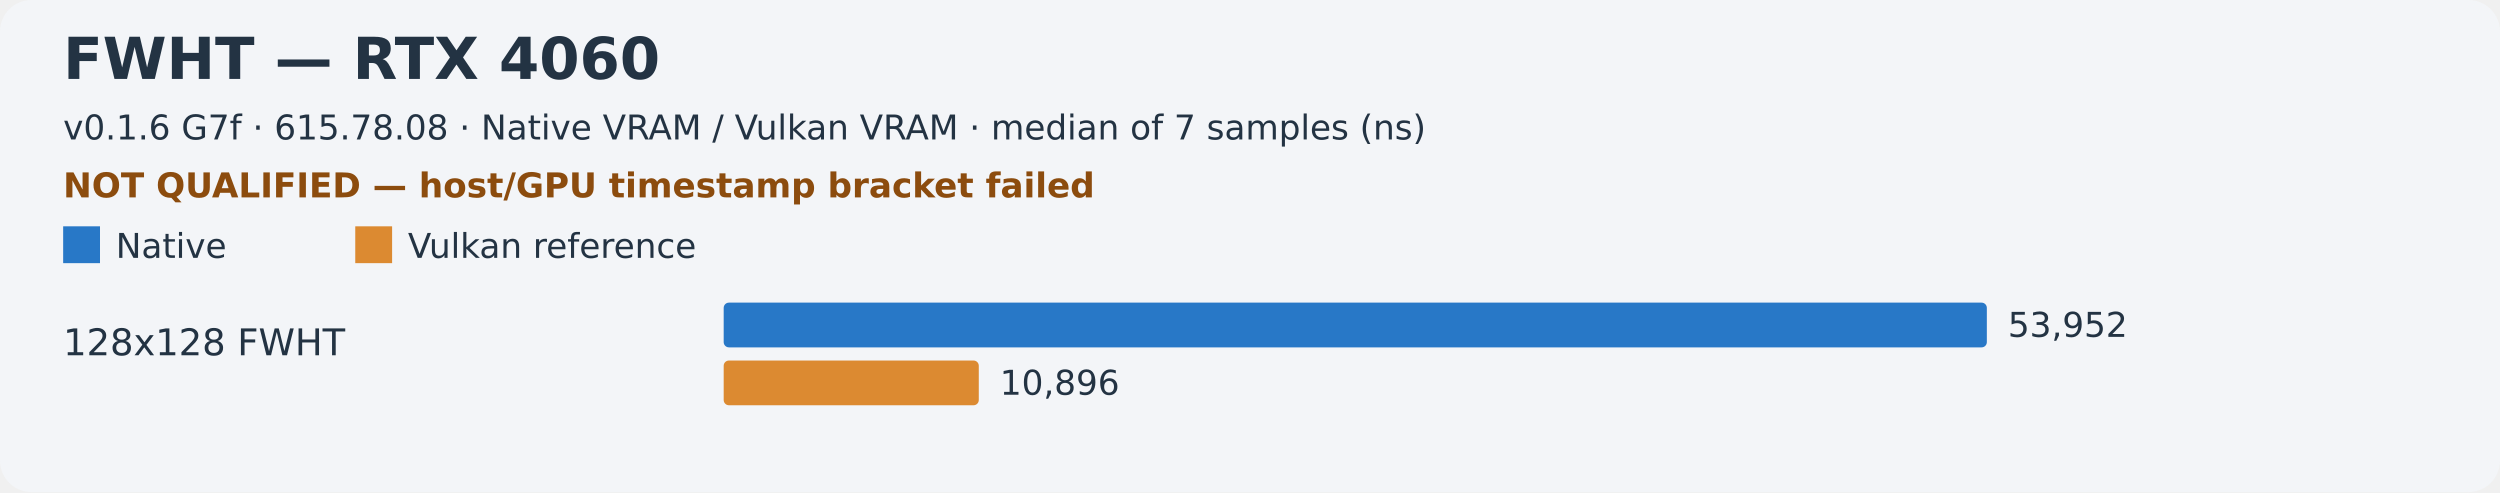
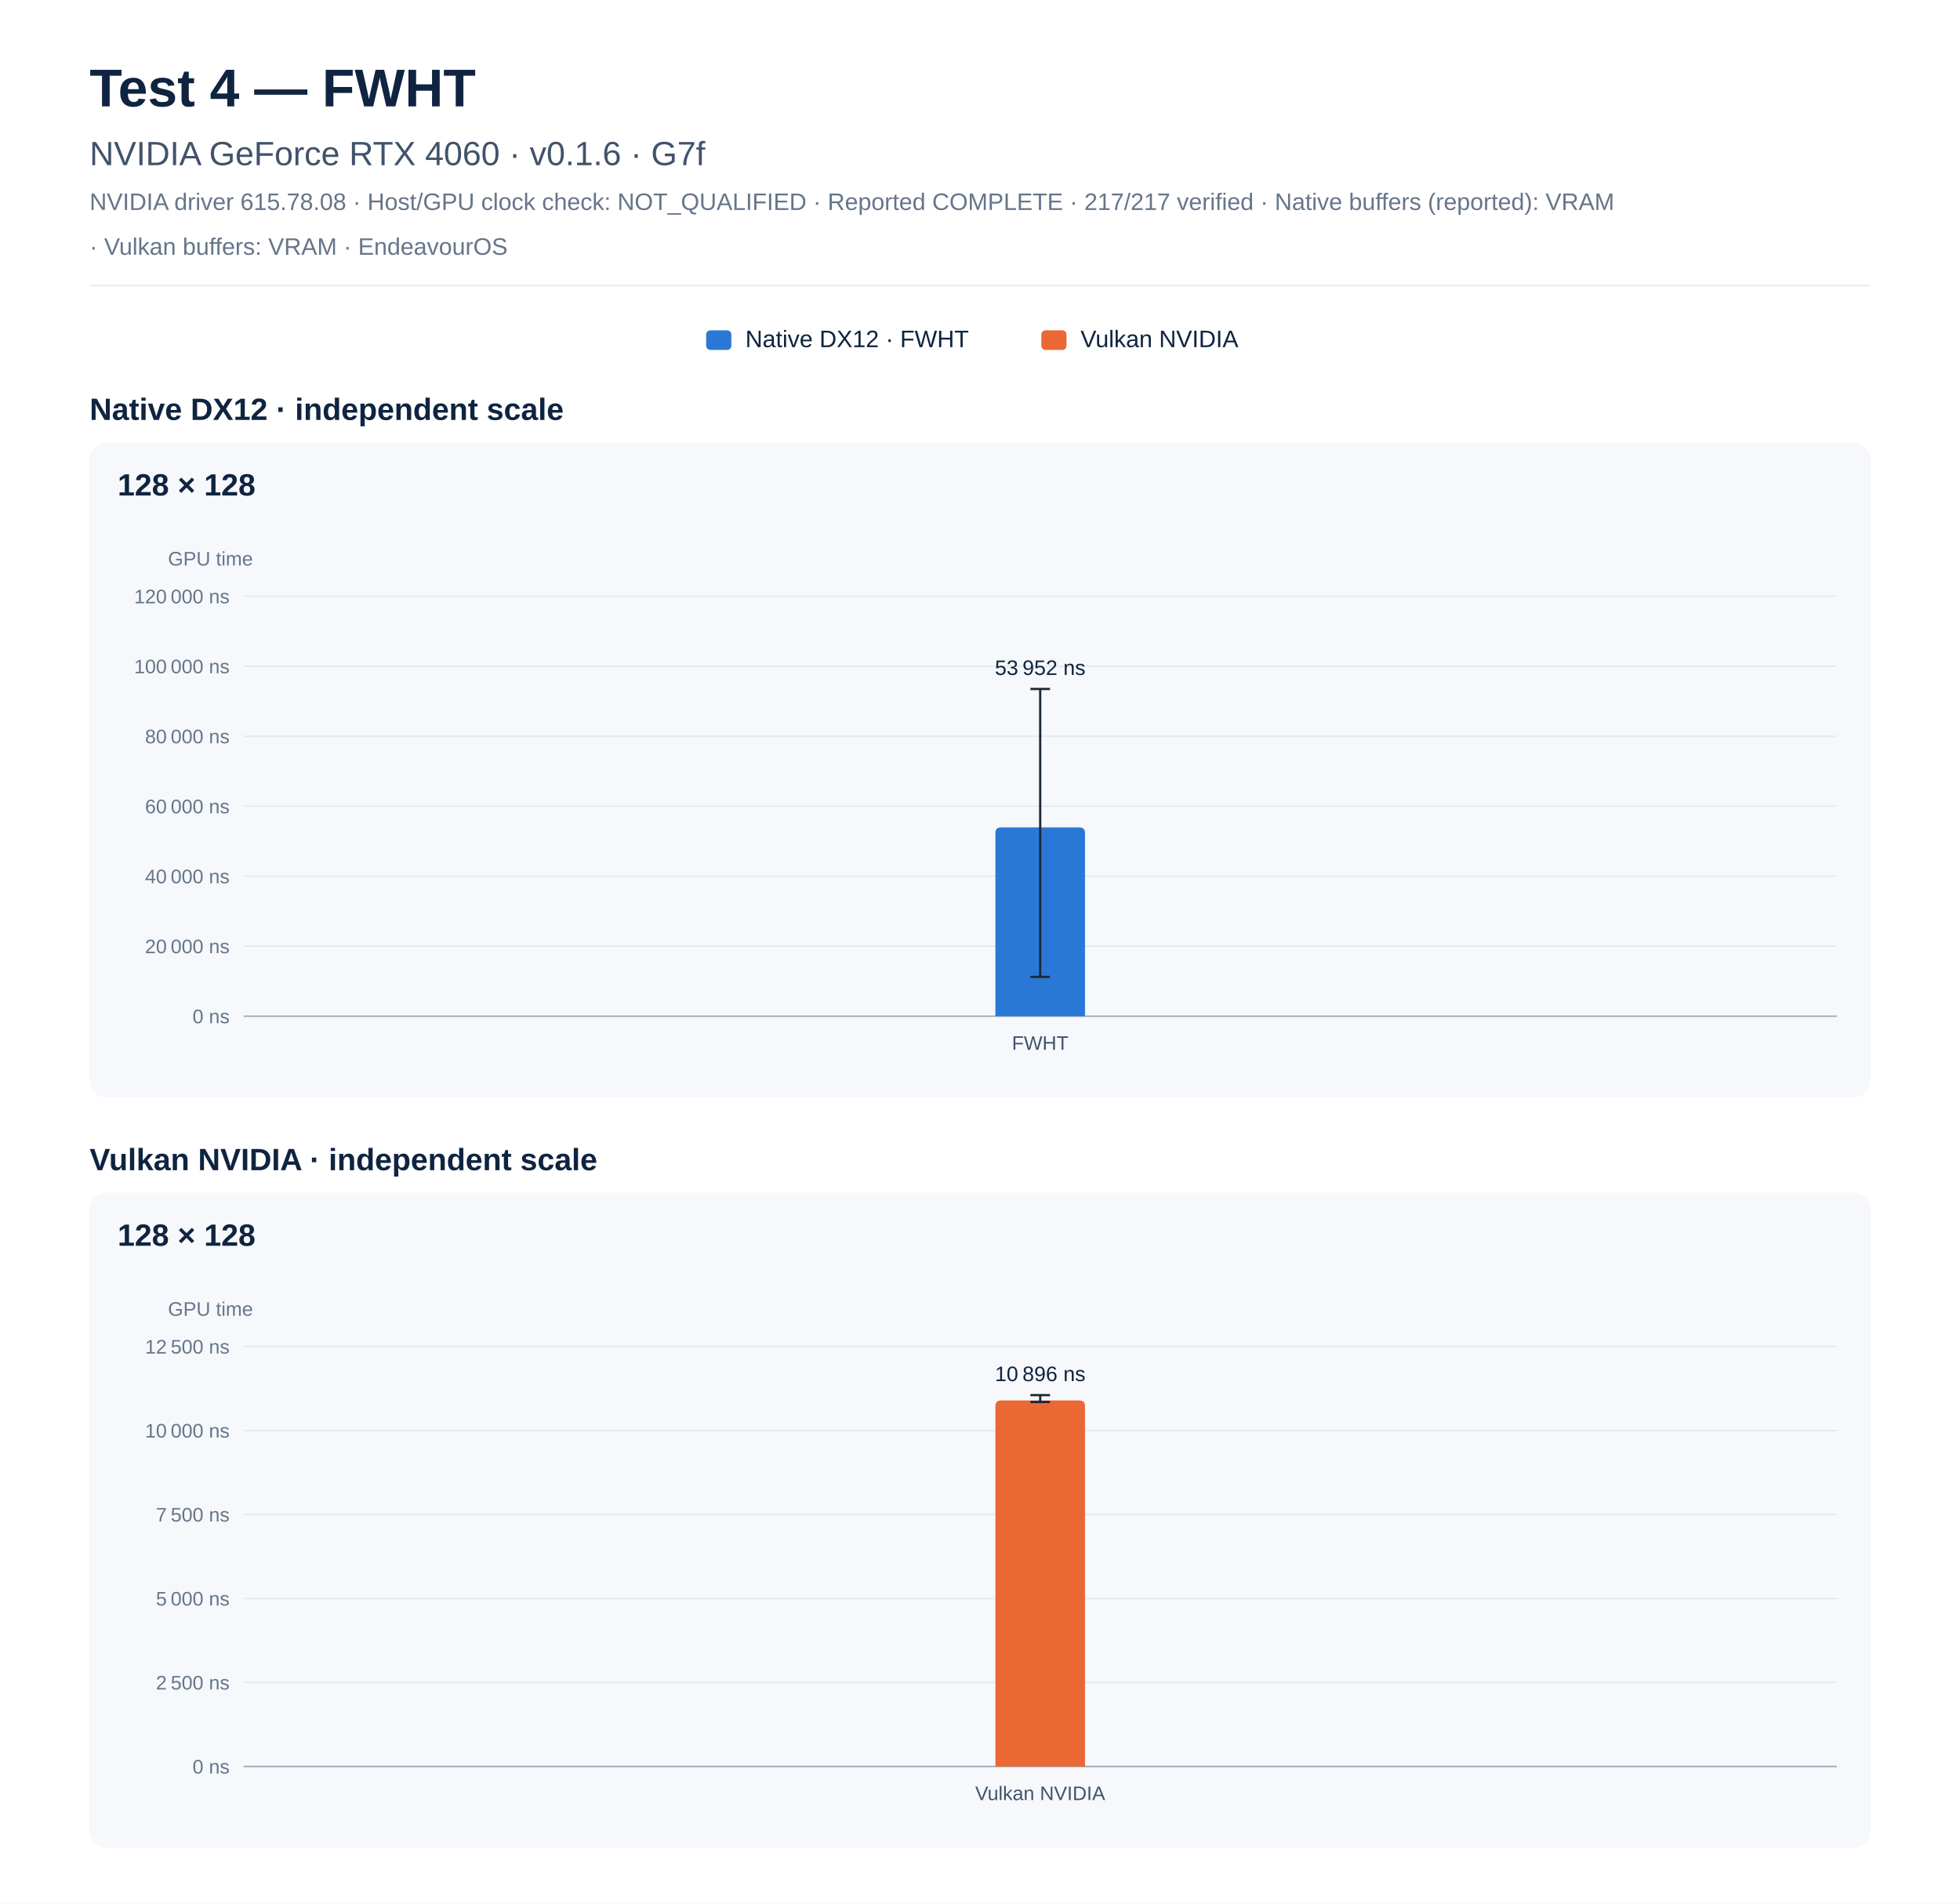
- <svg xmlns="http://www.w3.org/2000/svg" viewBox="0 0 950 187" width="950" height="187" role="img">
-   <rect width="950" height="187" rx="12" fill="#f3f5f8" />
-   <g font-family="DejaVu Sans,Arial,sans-serif" fill="#233343">
-     <text x="24" y="30" font-size="22" font-weight="bold">FWHT — RTX 4060</text>
-     <text x="24" y="53" font-size="13">v0.1.6 G7f · 615.78.08 · Native VRAM / Vulkan VRAM · median of 7 samples (ns)</text>
-     <text x="24" y="75" font-size="13" font-weight="bold" fill="#8c4c0e">NOT QUALIFIED — host/GPU timestamp bracket failed</text>
-     <rect x="24" y="86" width="14" height="14" fill="#2878c7" />
-     <text x="44" y="98" font-size="13">Native</text>
-     <rect x="135" y="86" width="14" height="14" fill="#dc8a31" />
-     <text x="155" y="98" font-size="13">Vulkan reference</text>
-     <text x="24" y="135" font-size="14">128x128 FWHT</text>
-     <rect x="275" y="115" width="480.00" height="17" rx="2" fill="#2878c7" />
-     <text x="763.00" y="128" font-size="13">53,952</text>
-     <rect x="275" y="137" width="96.94" height="17" rx="2" fill="#dc8a31" />
-     <text x="379.94" y="150" font-size="13">10,896</text>
+ <svg xmlns="http://www.w3.org/2000/svg" width="1400" height="1360" viewBox="0 0 1400 1360" role="img" aria-label="Test 4 — FWHT">
+   <rect width="100%" height="100%" fill="#ffffff" />
+   <g font-family="Arial, 'Liberation Sans', Helvetica, 'Helvetica Neue', sans-serif">
+     <text x="64.0" y="76.0" font-size="38" fill="#0f2440" font-weight="700" text-anchor="start">Test 4 — FWHT</text>
+     <text x="64.0" y="118.0" font-size="24" fill="#41536b" text-anchor="start">NVIDIA GeForce RTX 4060 · v0.1.6 · G7f</text>
+     <text x="64.0" y="150.0" font-size="17" fill="#66758a" text-anchor="start">NVIDIA driver 615.78.08 · Host/GPU clock check: NOT_QUALIFIED · Reported COMPLETE · 217/217 verified · Native buffers (reported): VRAM</text>
+     <text x="64.0" y="182.0" font-size="17" fill="#66758a" text-anchor="start">· Vulkan buffers: VRAM · EndeavourOS</text>
+     <line x1="64" y1="204.0" x2="1336" y2="204.0" stroke="#e3e8ef" />
+     <rect x="504.4" y="236.0" width="18" height="14" rx="3" fill="#2a78d6" />
+     <text x="532.4" y="248.0" font-size="17" fill="#0f2440" text-anchor="start">Native DX12 · FWHT</text>
+     <rect x="743.8" y="236.0" width="18" height="14" rx="3" fill="#eb6834" />
+     <text x="771.8" y="248.0" font-size="17" fill="#0f2440" text-anchor="start">Vulkan NVIDIA</text>
+     <text x="64.0" y="300.0" font-size="22" fill="#0f2440" font-weight="700" text-anchor="start">Native DX12 · independent scale</text>
+     <rect x="64.0" y="316.0" width="1272.0" height="468.0" rx="12" fill="#f6f8fb" />
+     <text x="84.0" y="354.0" font-size="22" fill="#0f2440" font-weight="700" text-anchor="start">128 × 128</text>
+     <text x="120.0" y="404.0" font-size="14" fill="#66758a" text-anchor="start">GPU time</text>
+     <line x1="174.0" y1="726.0" x2="1312.0" y2="726.0" stroke="#9aa6b6" stroke-width="1" />
+     <text x="164.0" y="731.0" font-size="14" fill="#66758a" text-anchor="end">0 ns</text>
+     <line x1="174.0" y1="676.0" x2="1312.0" y2="676.0" stroke="#e3e8ef" stroke-width="1" />
+     <text x="164.0" y="681.0" font-size="14" fill="#66758a" text-anchor="end">20 000 ns</text>
+     <line x1="174.0" y1="626.0" x2="1312.0" y2="626.0" stroke="#e3e8ef" stroke-width="1" />
+     <text x="164.0" y="631.0" font-size="14" fill="#66758a" text-anchor="end">40 000 ns</text>
+     <line x1="174.0" y1="576.0" x2="1312.0" y2="576.0" stroke="#e3e8ef" stroke-width="1" />
+     <text x="164.0" y="581.0" font-size="14" fill="#66758a" text-anchor="end">60 000 ns</text>
+     <line x1="174.0" y1="526.0" x2="1312.0" y2="526.0" stroke="#e3e8ef" stroke-width="1" />
+     <text x="164.0" y="531.0" font-size="14" fill="#66758a" text-anchor="end">80 000 ns</text>
+     <line x1="174.0" y1="476.0" x2="1312.0" y2="476.0" stroke="#e3e8ef" stroke-width="1" />
+     <text x="164.0" y="481.0" font-size="14" fill="#66758a" text-anchor="end">100 000 ns</text>
+     <line x1="174.0" y1="426.0" x2="1312.0" y2="426.0" stroke="#e3e8ef" stroke-width="1" />
+     <text x="164.0" y="431.0" font-size="14" fill="#66758a" text-anchor="end">120 000 ns</text>
+     <g>
+       <path d="M711.0,726.0 V595.1 Q711.0,591.1 715.0,591.1 H771.0 Q775.0,591.1 775.0,595.1 V726.0 Z" fill="#2a78d6" />
+     </g>
+     <path d="M743.0,697.9 V492.2 M736.0,492.2 H750.0 M736.0,697.9 H750.0" stroke="#1c2836" stroke-width="1.6" fill="none" />
+     <text x="743.0" y="482.2" font-size="15" fill="#0f2440" text-anchor="middle">53 952 ns</text>
+     <text x="743.0" y="750.0" font-size="14" fill="#41536b" text-anchor="middle">FWHT</text>
+     <text x="64.0" y="836.0" font-size="22" fill="#0f2440" font-weight="700" text-anchor="start">Vulkan NVIDIA · independent scale</text>
+     <rect x="64.0" y="852.0" width="1272.0" height="468.0" rx="12" fill="#f6f8fb" />
+     <text x="84.0" y="890.0" font-size="22" fill="#0f2440" font-weight="700" text-anchor="start">128 × 128</text>
+     <text x="120.0" y="940.0" font-size="14" fill="#66758a" text-anchor="start">GPU time</text>
+     <line x1="174.0" y1="1262.0" x2="1312.0" y2="1262.0" stroke="#9aa6b6" stroke-width="1" />
+     <text x="164.0" y="1267.0" font-size="14" fill="#66758a" text-anchor="end">0 ns</text>
+     <line x1="174.0" y1="1202.0" x2="1312.0" y2="1202.0" stroke="#e3e8ef" stroke-width="1" />
+     <text x="164.0" y="1207.0" font-size="14" fill="#66758a" text-anchor="end">2 500 ns</text>
+     <line x1="174.0" y1="1142.0" x2="1312.0" y2="1142.0" stroke="#e3e8ef" stroke-width="1" />
+     <text x="164.0" y="1147.0" font-size="14" fill="#66758a" text-anchor="end">5 000 ns</text>
+     <line x1="174.0" y1="1082.0" x2="1312.0" y2="1082.0" stroke="#e3e8ef" stroke-width="1" />
+     <text x="164.0" y="1087.0" font-size="14" fill="#66758a" text-anchor="end">7 500 ns</text>
+     <line x1="174.0" y1="1022.0" x2="1312.0" y2="1022.0" stroke="#e3e8ef" stroke-width="1" />
+     <text x="164.0" y="1027.0" font-size="14" fill="#66758a" text-anchor="end">10 000 ns</text>
+     <line x1="174.0" y1="962.0" x2="1312.0" y2="962.0" stroke="#e3e8ef" stroke-width="1" />
+     <text x="164.0" y="967.0" font-size="14" fill="#66758a" text-anchor="end">12 500 ns</text>
+     <g>
+       <path d="M711.0,1262.0 V1004.5 Q711.0,1000.5 715.0,1000.5 H771.0 Q775.0,1000.5 775.0,1004.5 V1262.0 Z" fill="#eb6834" />
+     </g>
+     <path d="M743.0,1001.6 V996.7 M736.0,996.7 H750.0 M736.0,1001.6 H750.0" stroke="#1c2836" stroke-width="1.6" fill="none" />
+     <text x="743.0" y="986.7" font-size="15" fill="#0f2440" text-anchor="middle">10 896 ns</text>
+     <text x="743.0" y="1286.0" font-size="14" fill="#41536b" text-anchor="middle">Vulkan NVIDIA</text>
  </g>
</svg>
